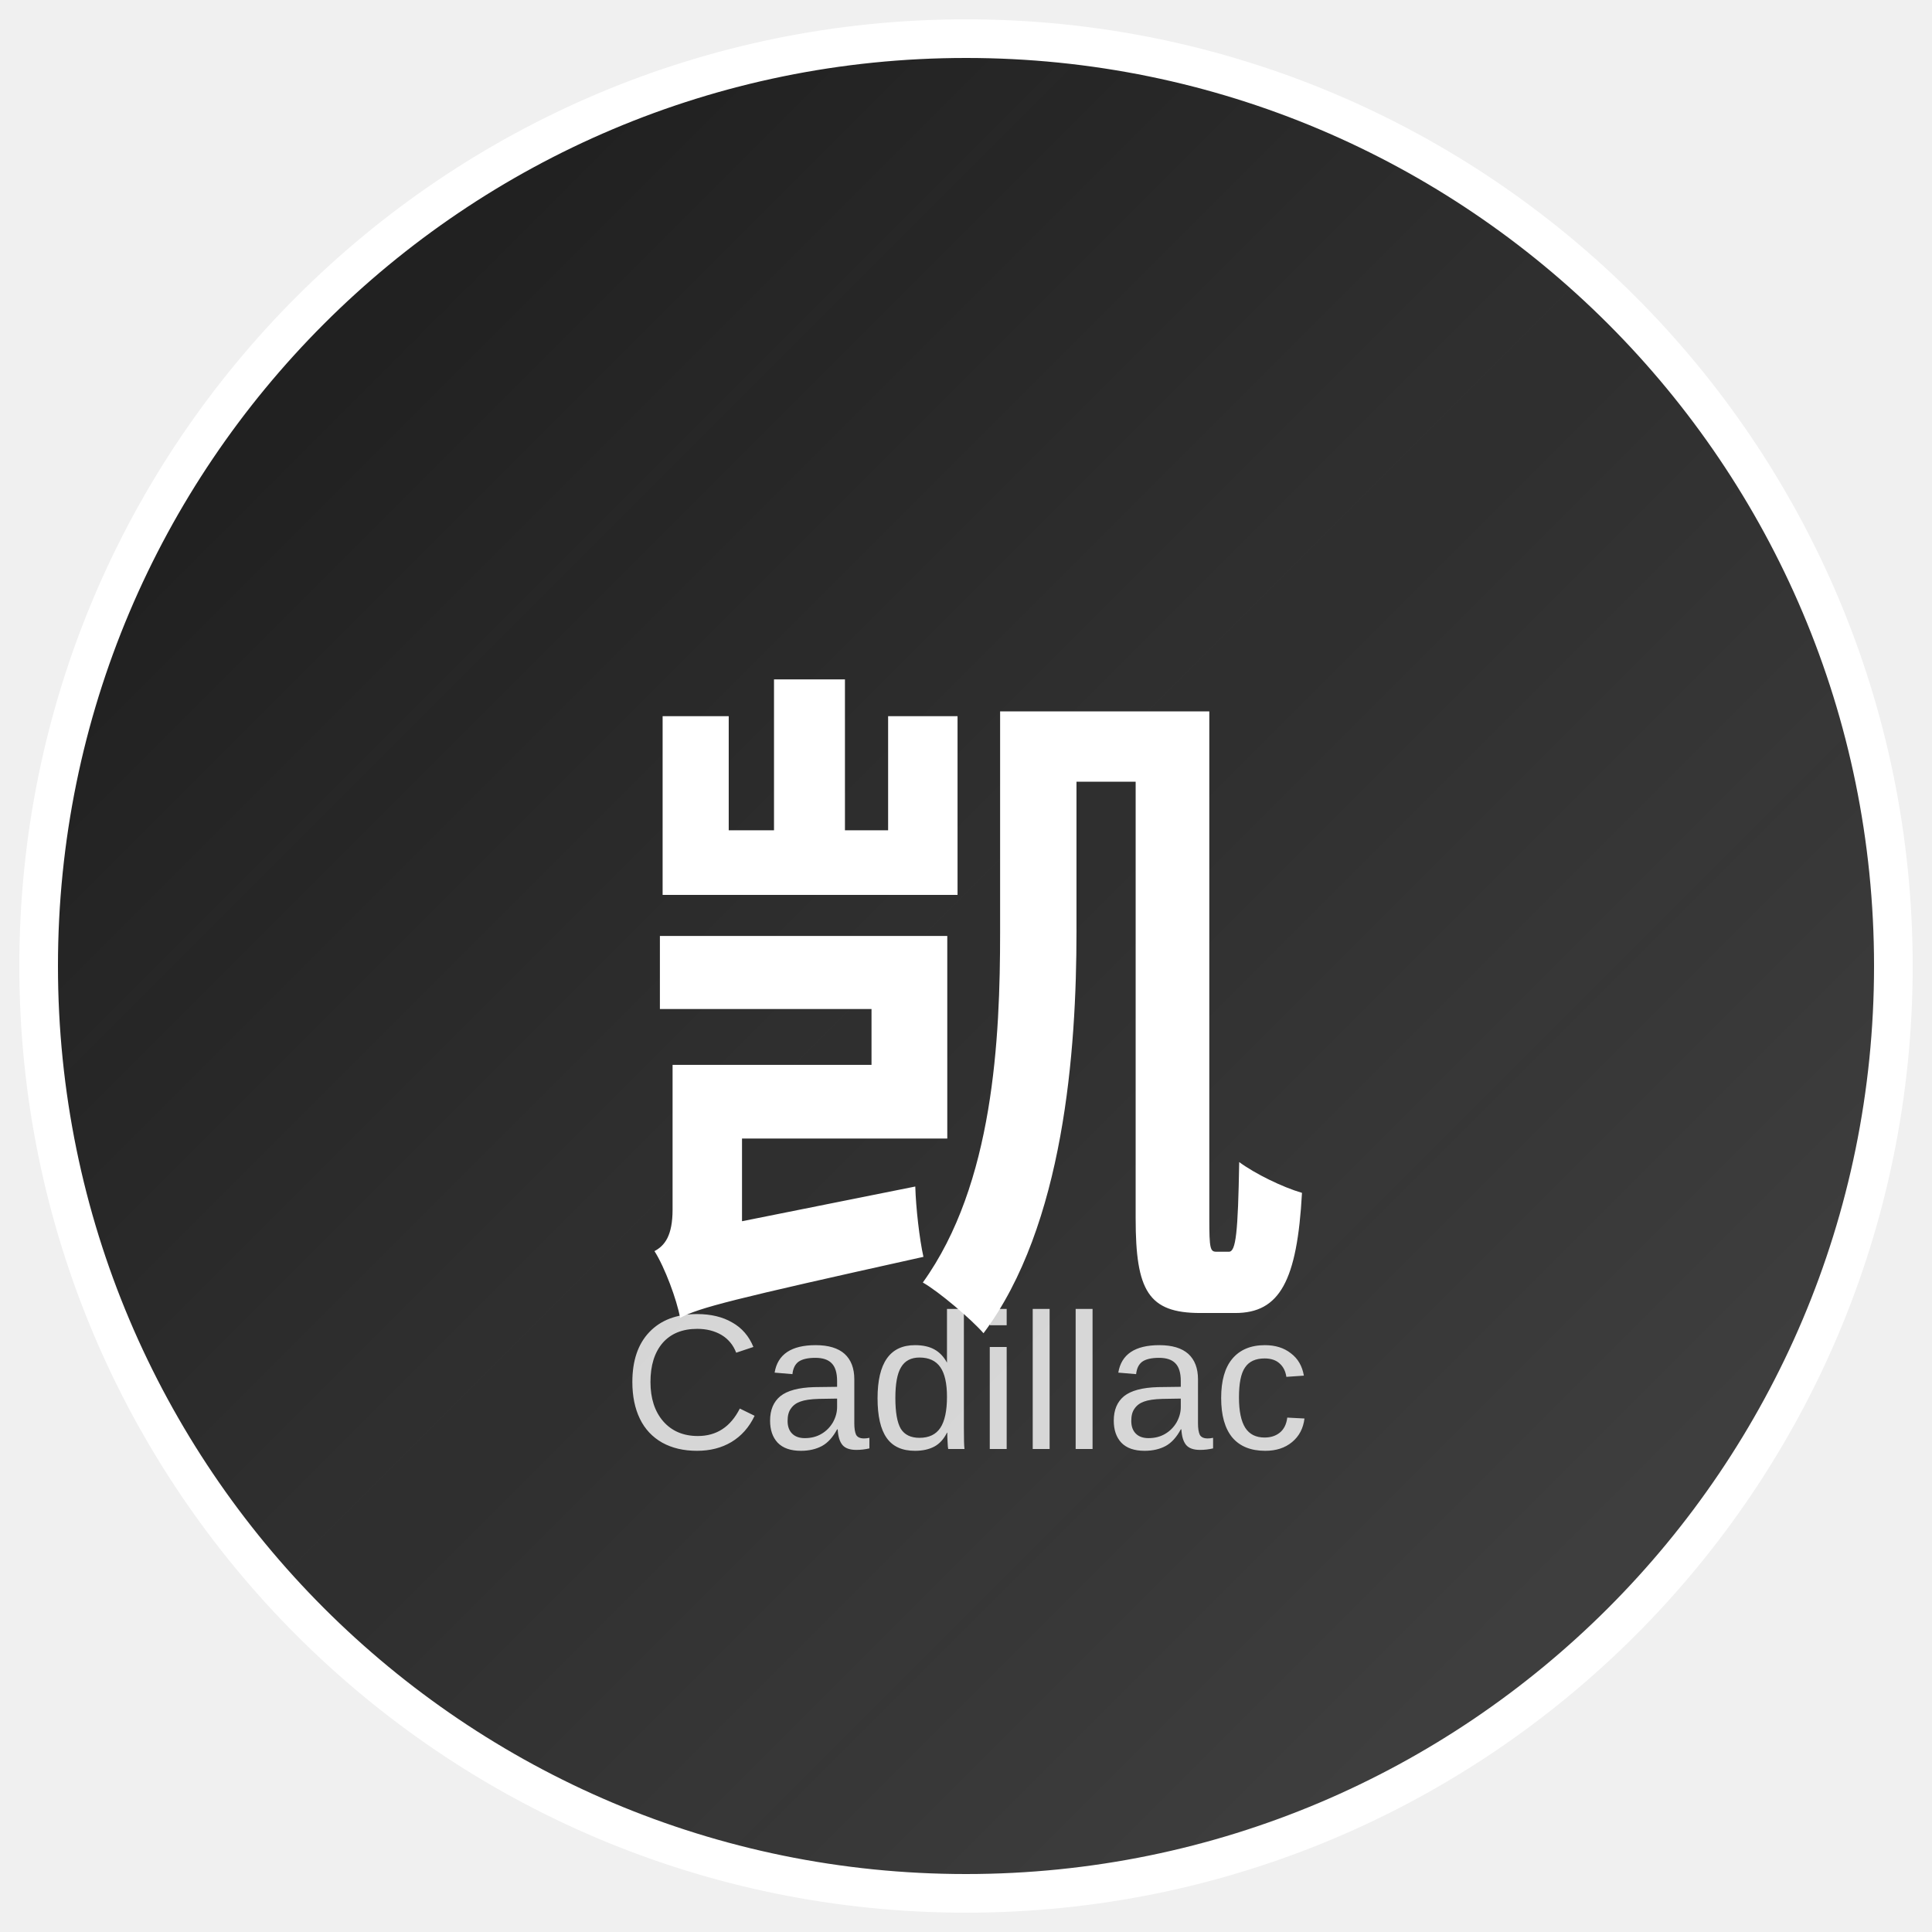
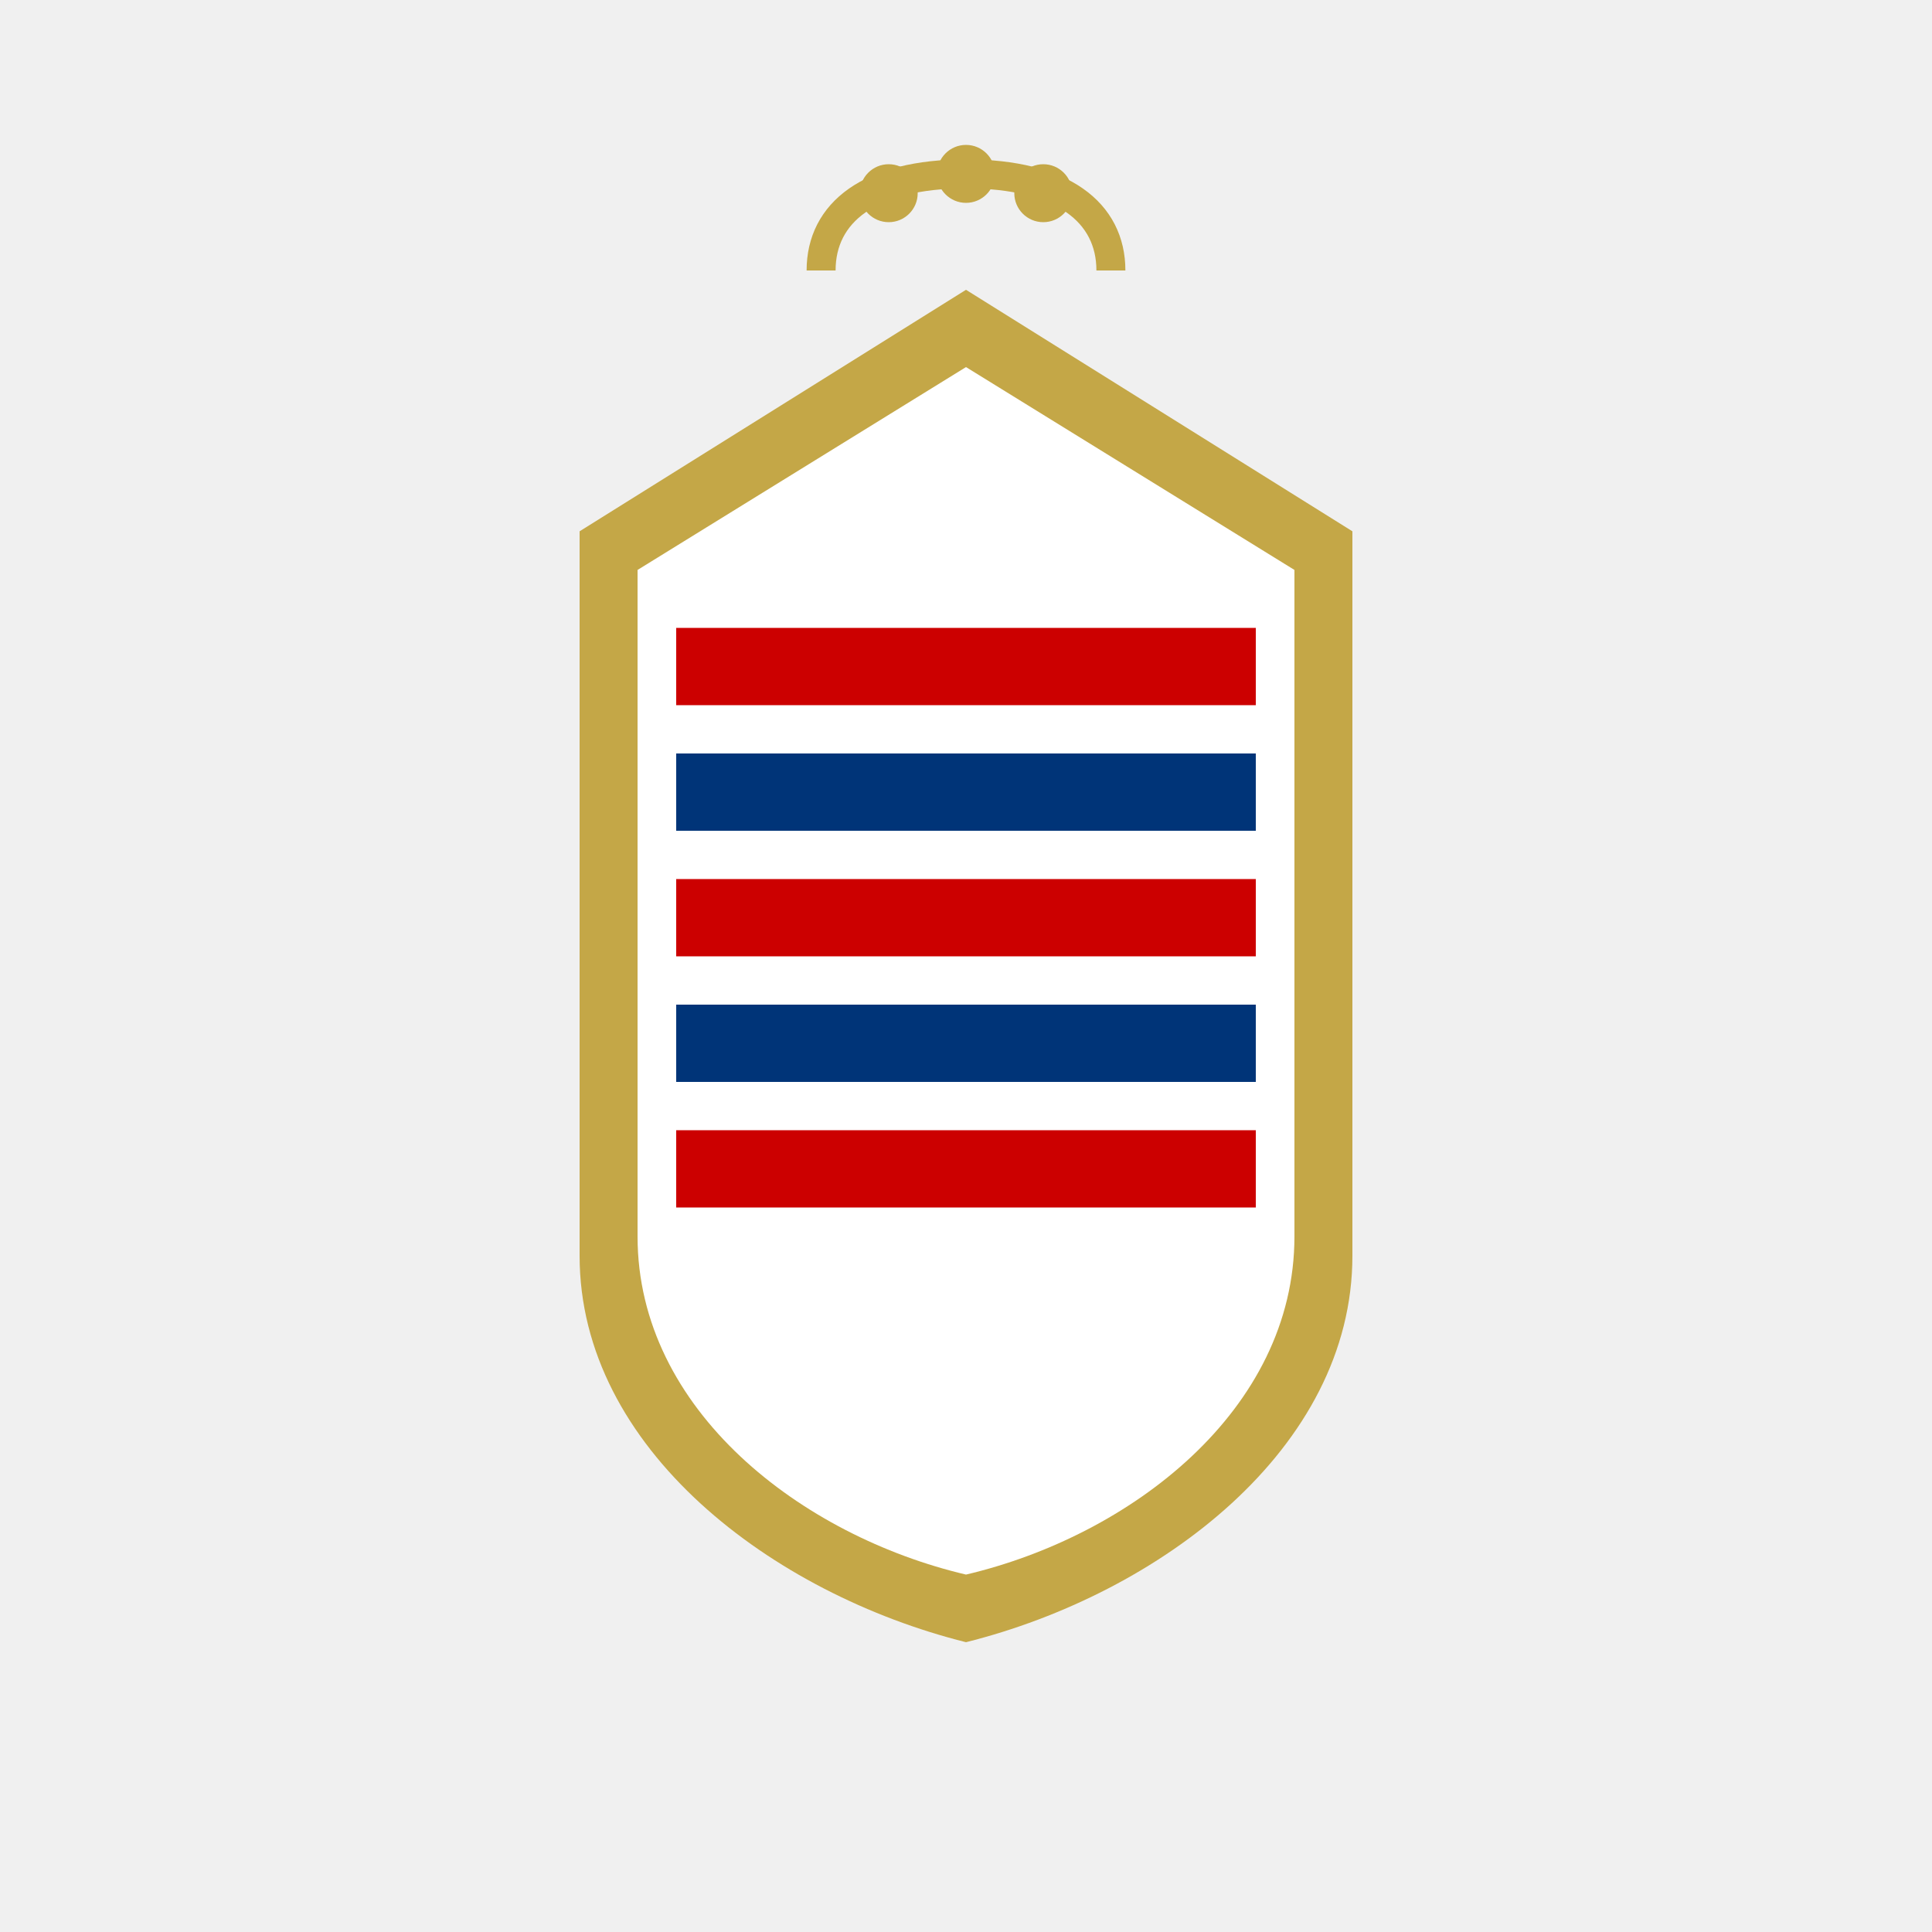
- <svg xmlns="http://www.w3.org/2000/svg" viewBox="0 0 100 100" width="100" height="100">
-   <defs>
-     <linearGradient id="bg" x1="0%" y1="0%" x2="100%" y2="100%">
-       <stop offset="0%" style="stop-color:#1A1A1A;stop-opacity:1" />
-       <stop offset="100%" style="stop-color:#1A1A1A;stop-opacity:0.8" />
-     </linearGradient>
-   </defs>
-   <circle cx="50" cy="50" r="48" fill="url(#bg)" stroke="white" stroke-width="2" />
-   <text x="50" y="50" text-anchor="middle" dominant-baseline="central" font-family="Arial, sans-serif" font-weight="bold" font-size="36" fill="white">
-     凯
-   </text>
-   <text x="50" y="75" text-anchor="middle" font-family="Arial, sans-serif" font-size="10" fill="rgba(255,255,255,0.8)">
-     Cadillac
-   </text>
+ <svg xmlns="http://www.w3.org/2000/svg" viewBox="0 0 200 200">
+   <path d="M100 30 L140 55 L140 130 C140 150 120 165 100 170 C80 165 60 150 60 130 L60 55 Z" fill="#C4A747" />
+   <path d="M100 38 L134 59 L134 128 C134 146 117 159 100 163 C83 159 66 146 66 128 L66 59 Z" fill="white" />
+   <rect x="70" y="65" width="60" height="8" fill="#CC0000" />
+   <rect x="70" y="78" width="60" height="8" fill="#003478" />
+   <rect x="70" y="91" width="60" height="8" fill="#CC0000" />
+   <rect x="70" y="104" width="60" height="8" fill="#003478" />
+   <rect x="70" y="117" width="60" height="8" fill="#CC0000" />
+   <path d="M85 28 C85 22 90 18 100 18 C110 18 115 22 115 28" fill="none" stroke="#C4A747" stroke-width="3" />
+   <circle cx="92" cy="20" r="3" fill="#C4A747" />
+   <circle cx="100" cy="18" r="3" fill="#C4A747" />
+   <circle cx="108" cy="20" r="3" fill="#C4A747" />
</svg>
